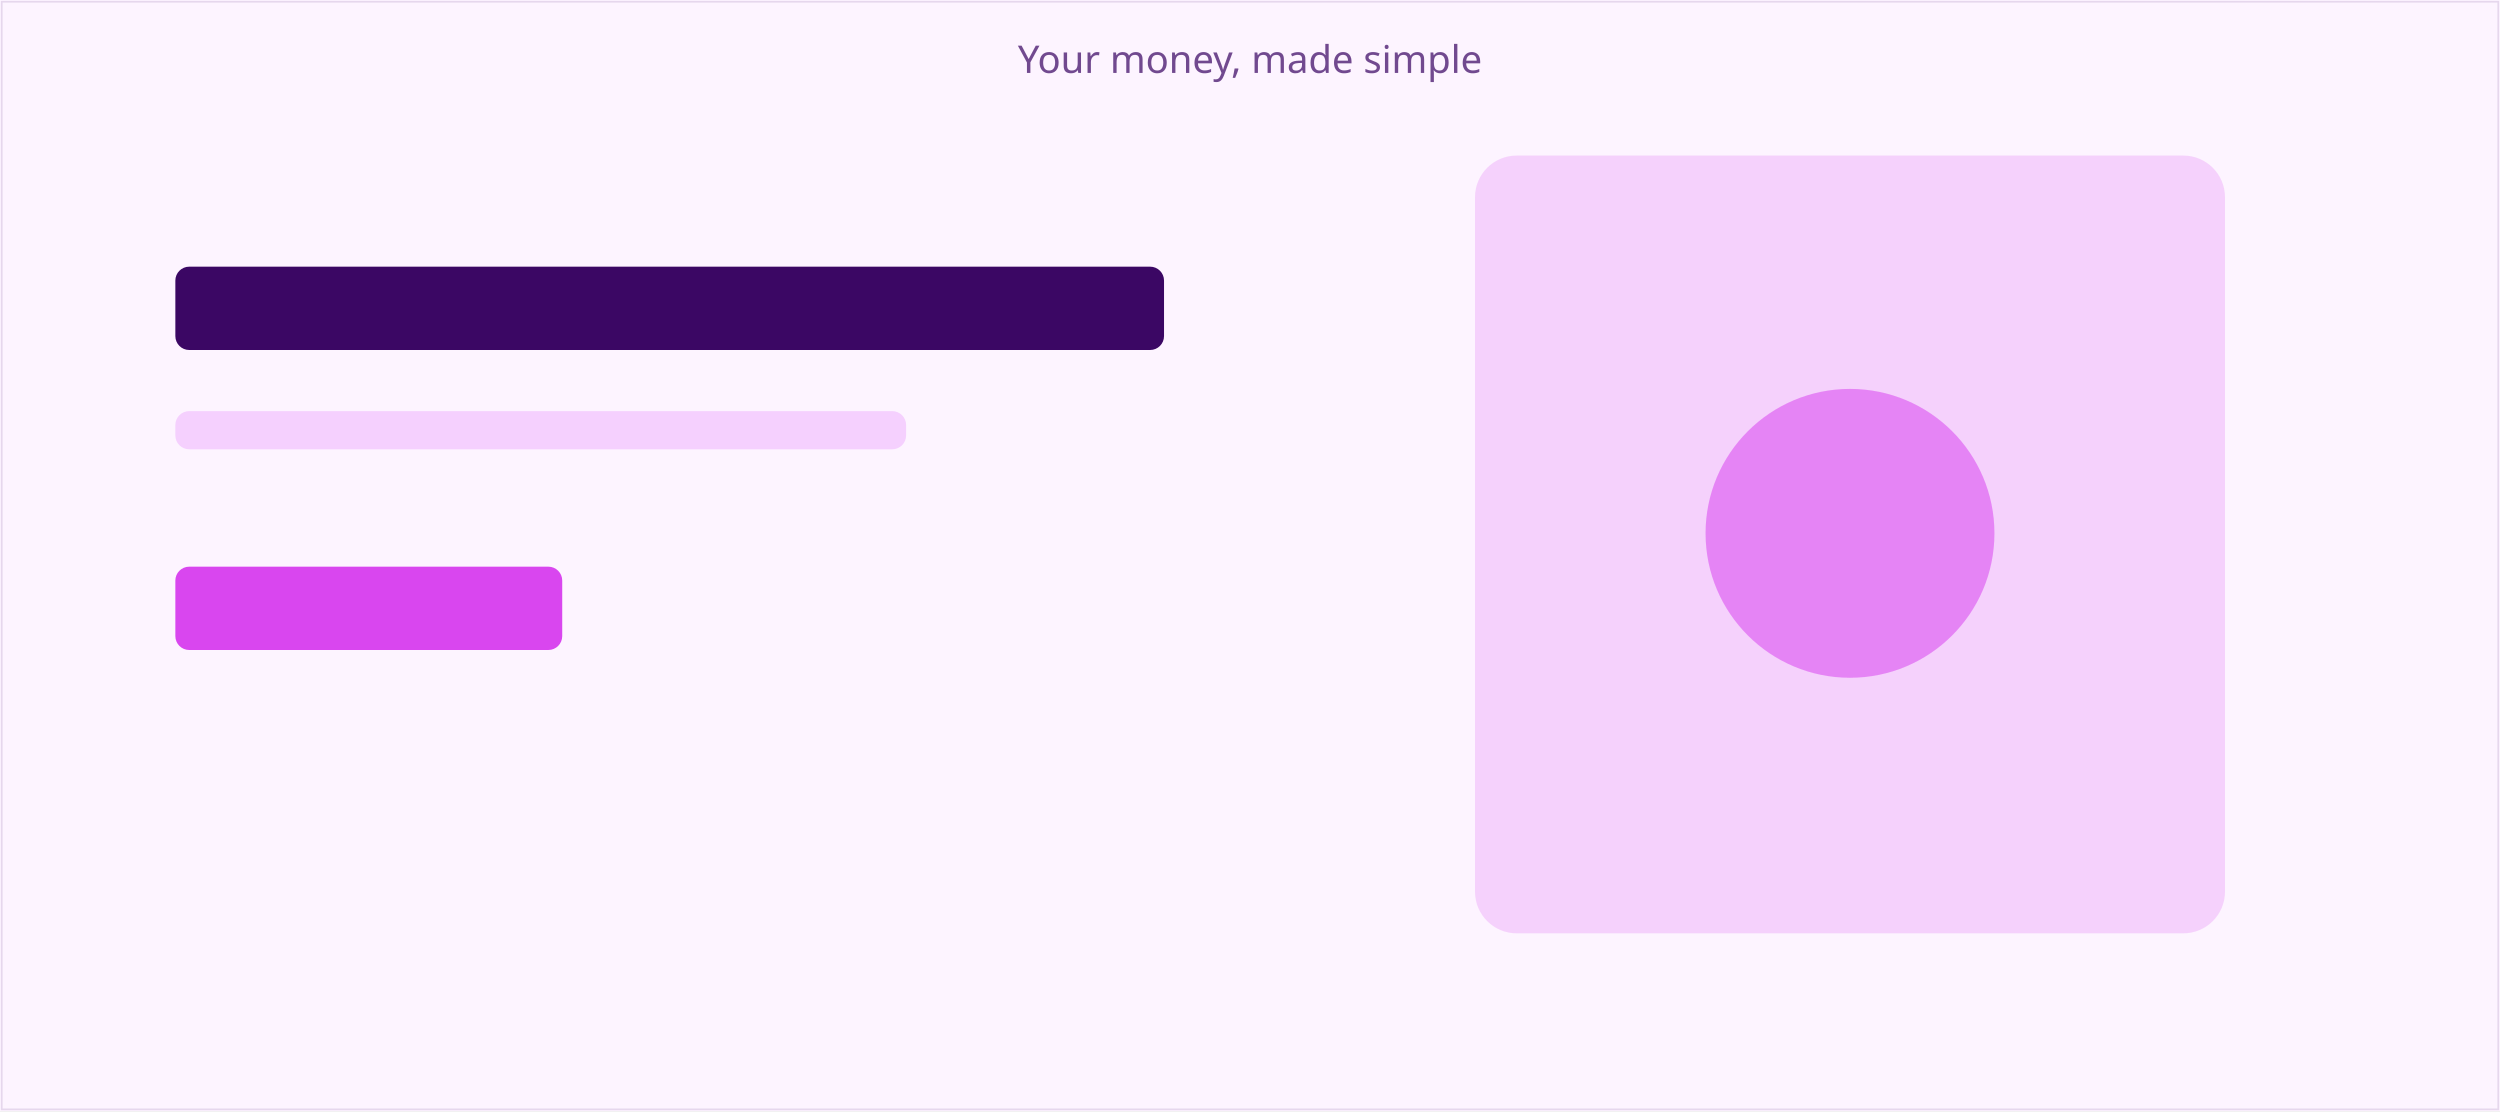
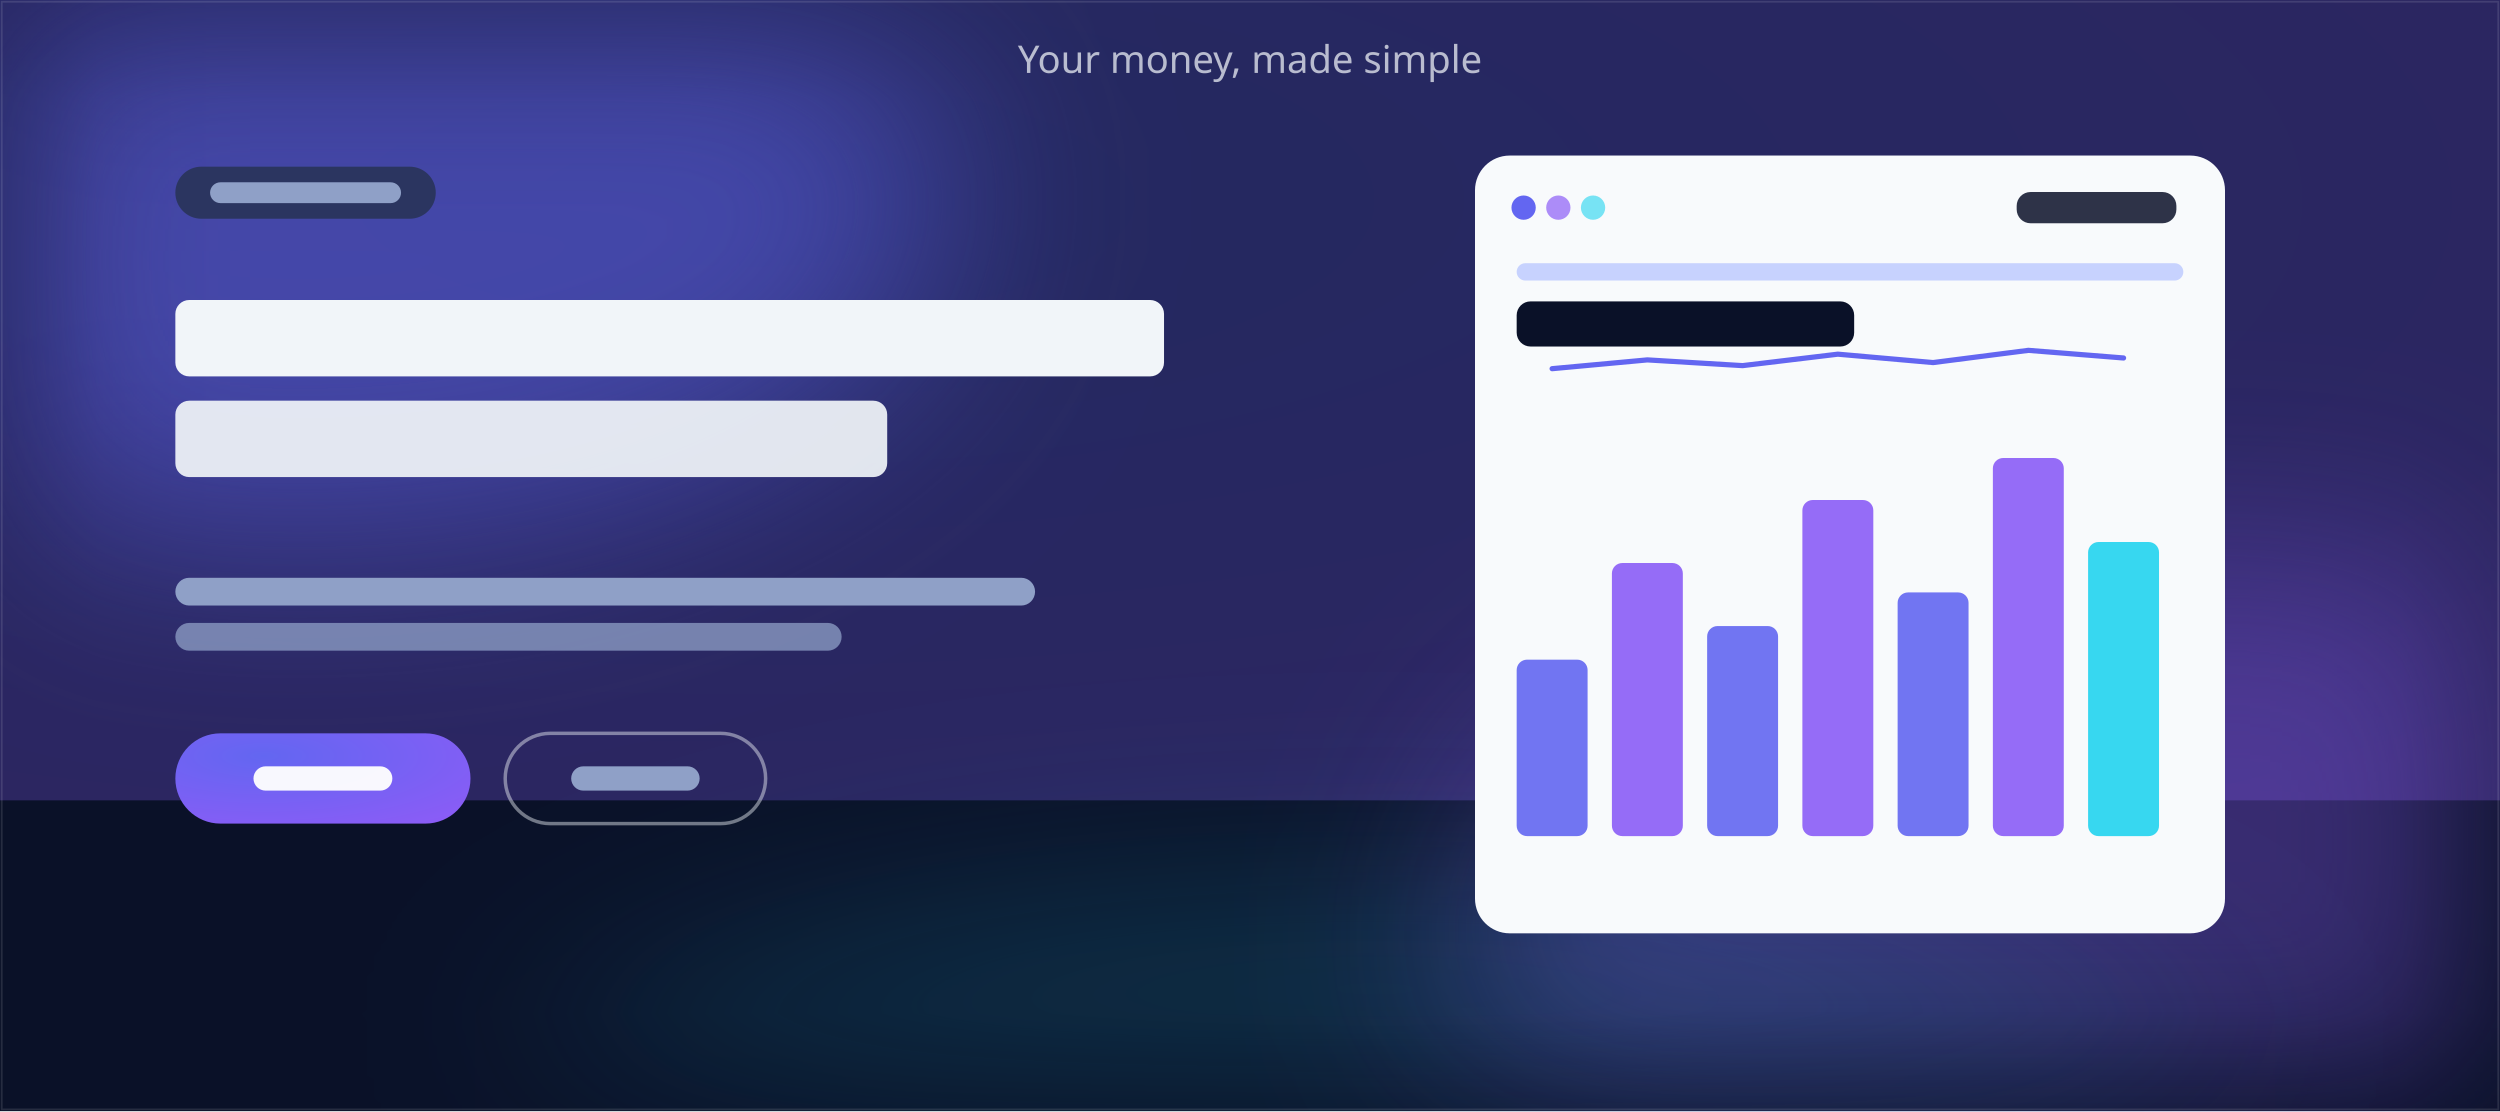
<svg xmlns="http://www.w3.org/2000/svg" width="1440" height="640" viewBox="0 0 1440 640">
-   <rect width="1440" height="640" fill="#fdf4ff" />
-   <rect x="101" y="153.6" width="569.48" height="48" rx="8" fill="#3b0764" opacity="1" />
-   <rect x="101" y="236.8" width="420.92" height="22" rx="8" fill="#f5d0fe" opacity="1" />
-   <rect x="101" y="326.4" width="222.84" height="48" rx="8" fill="#d946ef" opacity="1" />
-   <rect x="849.6" y="89.6" width="432" height="448" rx="24" fill="#d946ef" opacity="0.2" />
-   <circle cx="1065.6" cy="307.2" r="83.2" fill="#d946ef" opacity="0.55" />
-   <text x="720" y="42" text-anchor="middle" font-family="sans-serif" font-size="22" fill="#3b0764" opacity="0.72">Your money, made simple</text>
-   <rect x="1" y="1" width="1438" height="638" fill="none" stroke="#3b0764" stroke-opacity="0.12" />
+   <rect width="1440" height="640" fill="#0a1128" />
+   <defs>
+     <radialGradient id="g-c-section-nimbus-pay-home-2-desktop" cx="0.3" cy="0.25" r="0.95">
+       <stop offset="0" stop-color="#6366f1" />
+       <stop offset="1" stop-color="#8b5cf6" />
+     </radialGradient>
+     <filter id="b-c-section-nimbus-pay-home-2-desktop" x="-60%" y="-60%" width="220%" height="220%">
+       <feGaussianBlur stdDeviation="60" />
+     </filter>
+   </defs>
+   <rect width="1440" height="461" fill="url(#g-c-section-nimbus-pay-home-2-desktop)" opacity="0.28" />
+   <ellipse cx="172.8" cy="115.2" rx="374.4" ry="192" fill="#6366f1" opacity="0.5" filter="url(#b-c-section-nimbus-pay-home-2-desktop)" />
+   <ellipse cx="1267.2" cy="544" rx="432" ry="224" fill="#8b5cf6" opacity="0.35" filter="url(#b-c-section-nimbus-pay-home-2-desktop)" />
+   <ellipse cx="792" cy="652.8" rx="504" ry="140.8" fill="#22d3ee" opacity="0.18" filter="url(#b-c-section-nimbus-pay-home-2-desktop)" />
+   <rect x="101" y="96" width="150" height="30" rx="15" fill="#2b3560" />
+   <rect x="121" y="105" width="110" height="12" rx="6" fill="#8fa0c7" opacity="1" />
+   <rect x="101" y="172.8" width="569.48" height="44" rx="8" fill="#f1f5f9" opacity="1" />
+   <rect x="101" y="230.8" width="410.026" height="44" rx="8" fill="#f1f5f9" opacity="0.92" />
+   <rect x="101" y="332.8" width="495.2" height="16" rx="8" fill="#8fa0c7" opacity="1" />
+   <rect x="101" y="358.8" width="383.78" height="16" rx="8" fill="#8fa0c7" opacity="0.75" />
+   <rect x="101" y="422.4" width="170" height="52" rx="26" fill="url(#g-c-section-nimbus-pay-home-2-desktop)" />
+   <rect x="146" y="441.4" width="80" height="14" rx="7" fill="#ffffff" opacity="0.95" />
+   <rect x="291" y="422.4" width="150" height="52" rx="26" fill="none" stroke="#f1f5f9" stroke-opacity="0.45" stroke-width="2" />
+   <rect x="329" y="441.4" width="74" height="14" rx="7" fill="#8fa0c7" opacity="1" />
+   <rect x="849.6" y="89.6" width="432" height="448" rx="20" fill="#f8fafc" />
+   <circle cx="877.6" cy="119.6" r="7" fill="#6366f1" />
+   <circle cx="897.6" cy="119.6" r="7" fill="#8b5cf6" opacity="0.7" />
+   <circle cx="917.6" cy="119.6" r="7" fill="#22d3ee" opacity="0.6" />
+   <rect x="1161.6" y="110.6" width="92" height="18" rx="8" fill="#0a1128" opacity="0.85" />
+   <rect x="873.6" y="151.6" width="384" height="10" rx="5" fill="#c7d2fe" opacity="1" />
+   <rect x="873.6" y="173.6" width="194.4" height="26" rx="8" fill="#0a1128" opacity="1" />
+   <rect x="873.6" y="379.96" width="40.857" height="101.64" rx="6" fill="#6366f1" opacity="0.9" />
+   <rect x="928.457" y="324.3" width="40.857" height="157.3" rx="6" fill="#8b5cf6" opacity="0.9" />
+   <rect x="983.314" y="360.6" width="40.857" height="121" rx="6" fill="#6366f1" opacity="0.9" />
+   <rect x="1038.171" y="288" width="40.857" height="193.6" rx="6" fill="#8b5cf6" opacity="0.9" />
+   <rect x="1093.029" y="341.24" width="40.857" height="140.36" rx="6" fill="#6366f1" opacity="0.9" />
+   <rect x="1147.886" y="263.8" width="40.857" height="217.8" rx="6" fill="#8b5cf6" opacity="0.9" />
+   <rect x="1202.743" y="312.2" width="40.857" height="169.4" rx="6" fill="#22d3ee" opacity="0.9" />
+   <polyline points="894.029,212.36 948.886,207.3 1003.743,210.6 1058.6,204 1113.457,208.84 1168.314,201.8 1223.171,206.2" fill="none" stroke="#6366f1" stroke-width="3" stroke-linecap="round" />
+   <text x="720" y="42" text-anchor="middle" font-family="sans-serif" font-size="22" fill="#f1f5f9" opacity="0.72">Your money, made simple</text>
+   <rect x="1" y="1" width="1438" height="638" fill="none" stroke="#f1f5f9" stroke-opacity="0.12" />
</svg>
